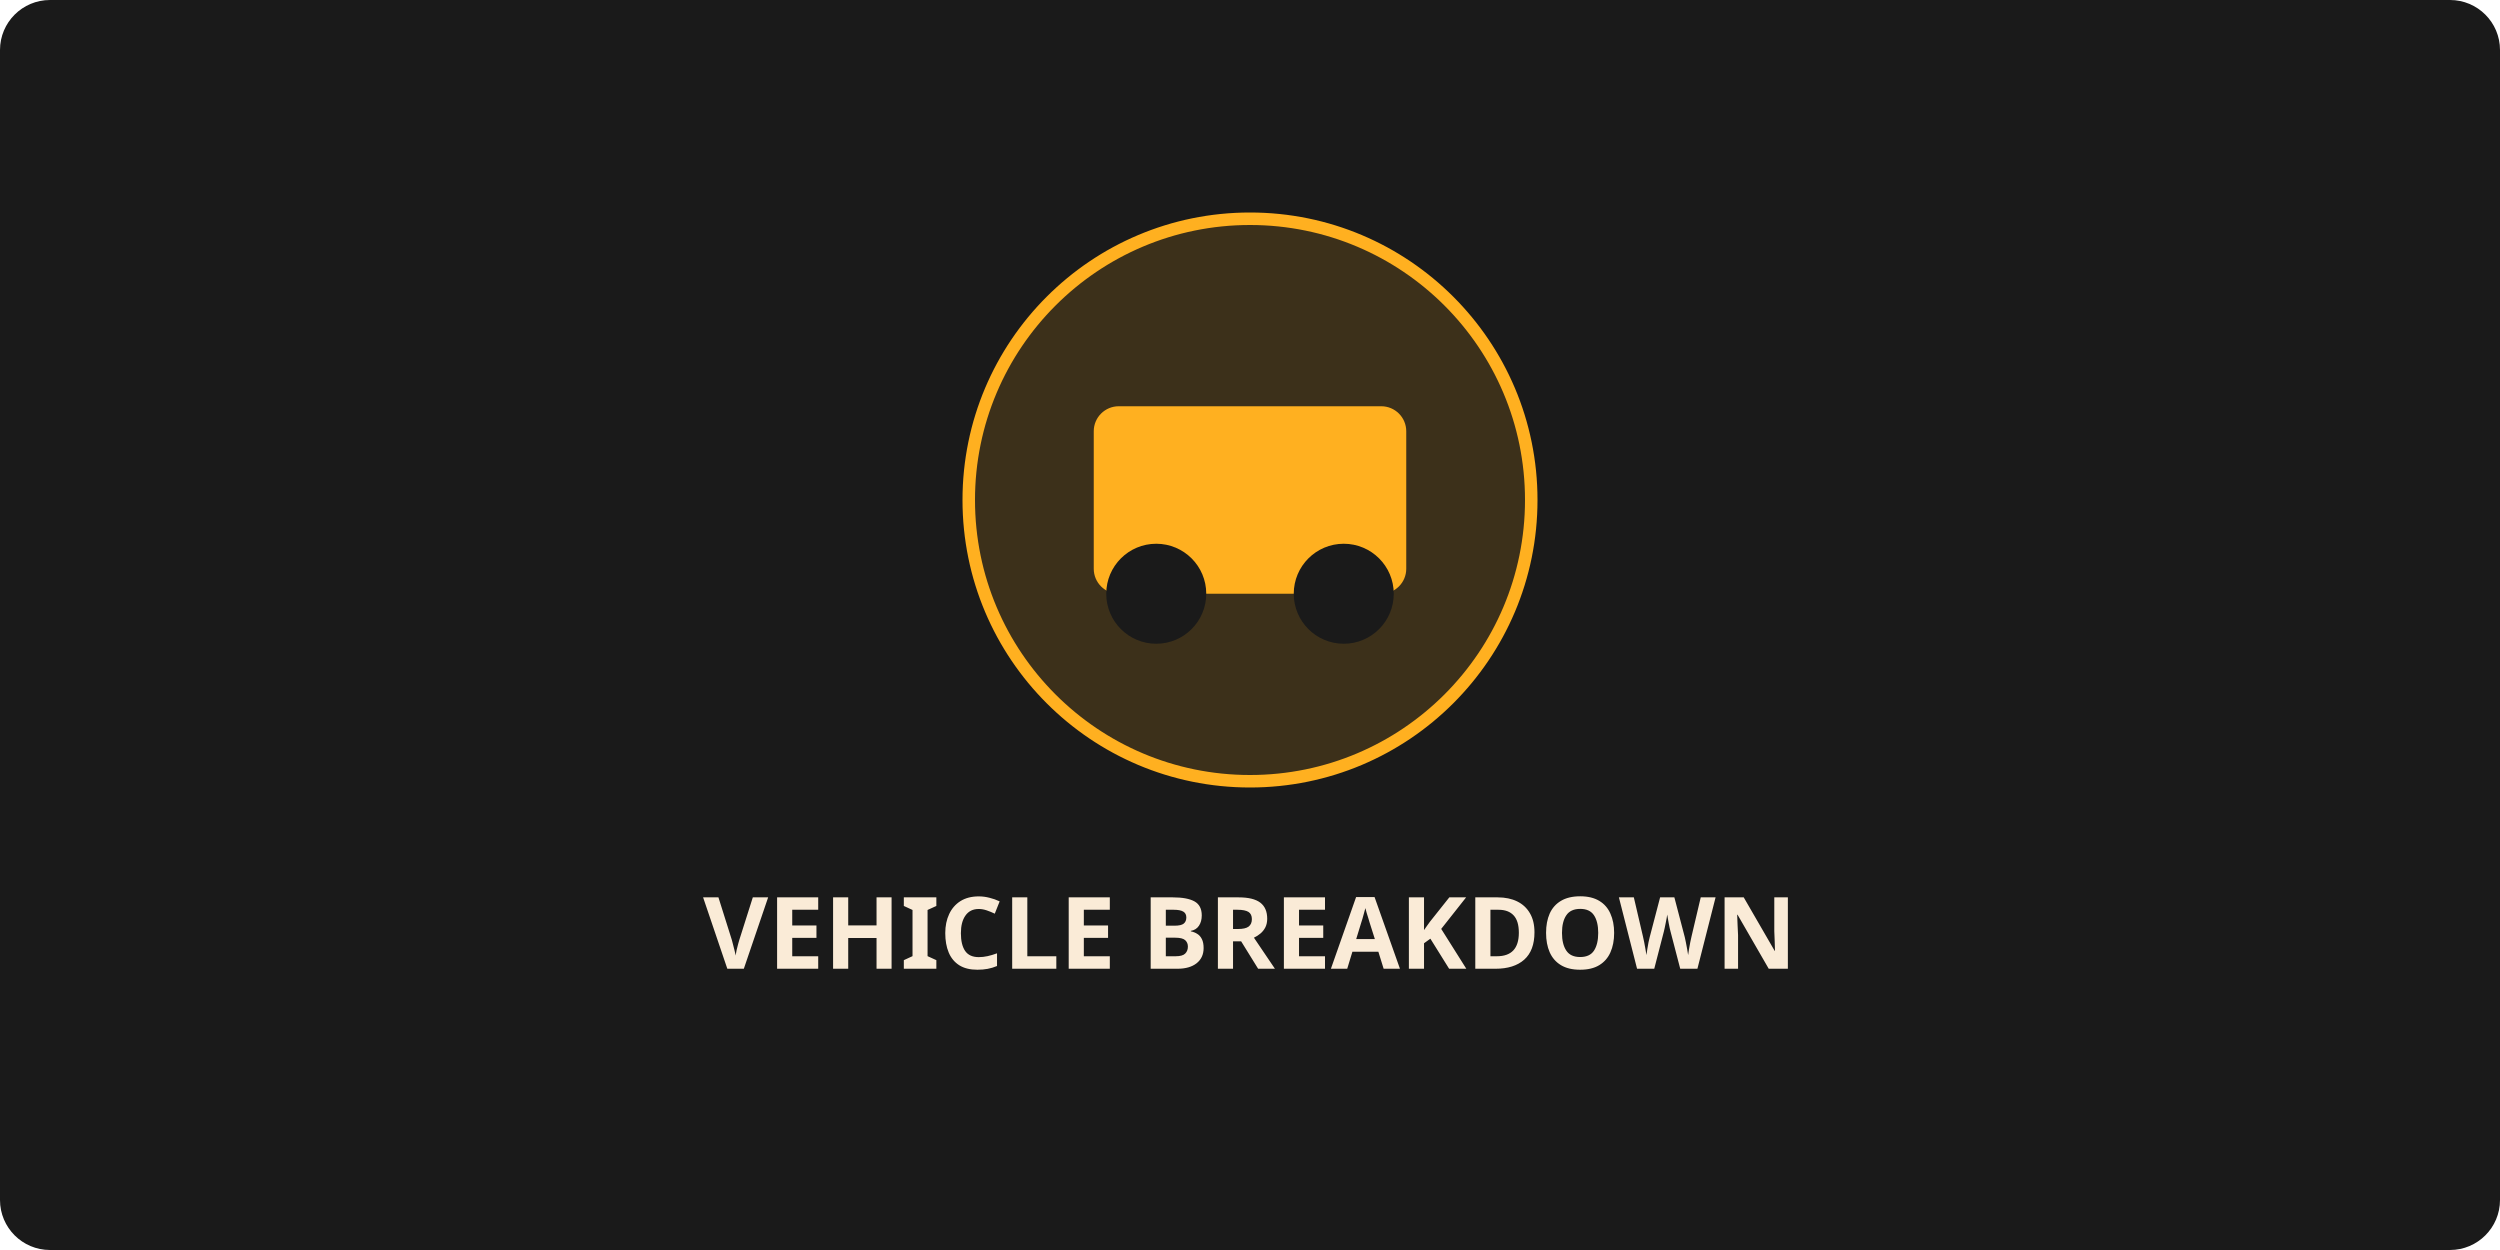
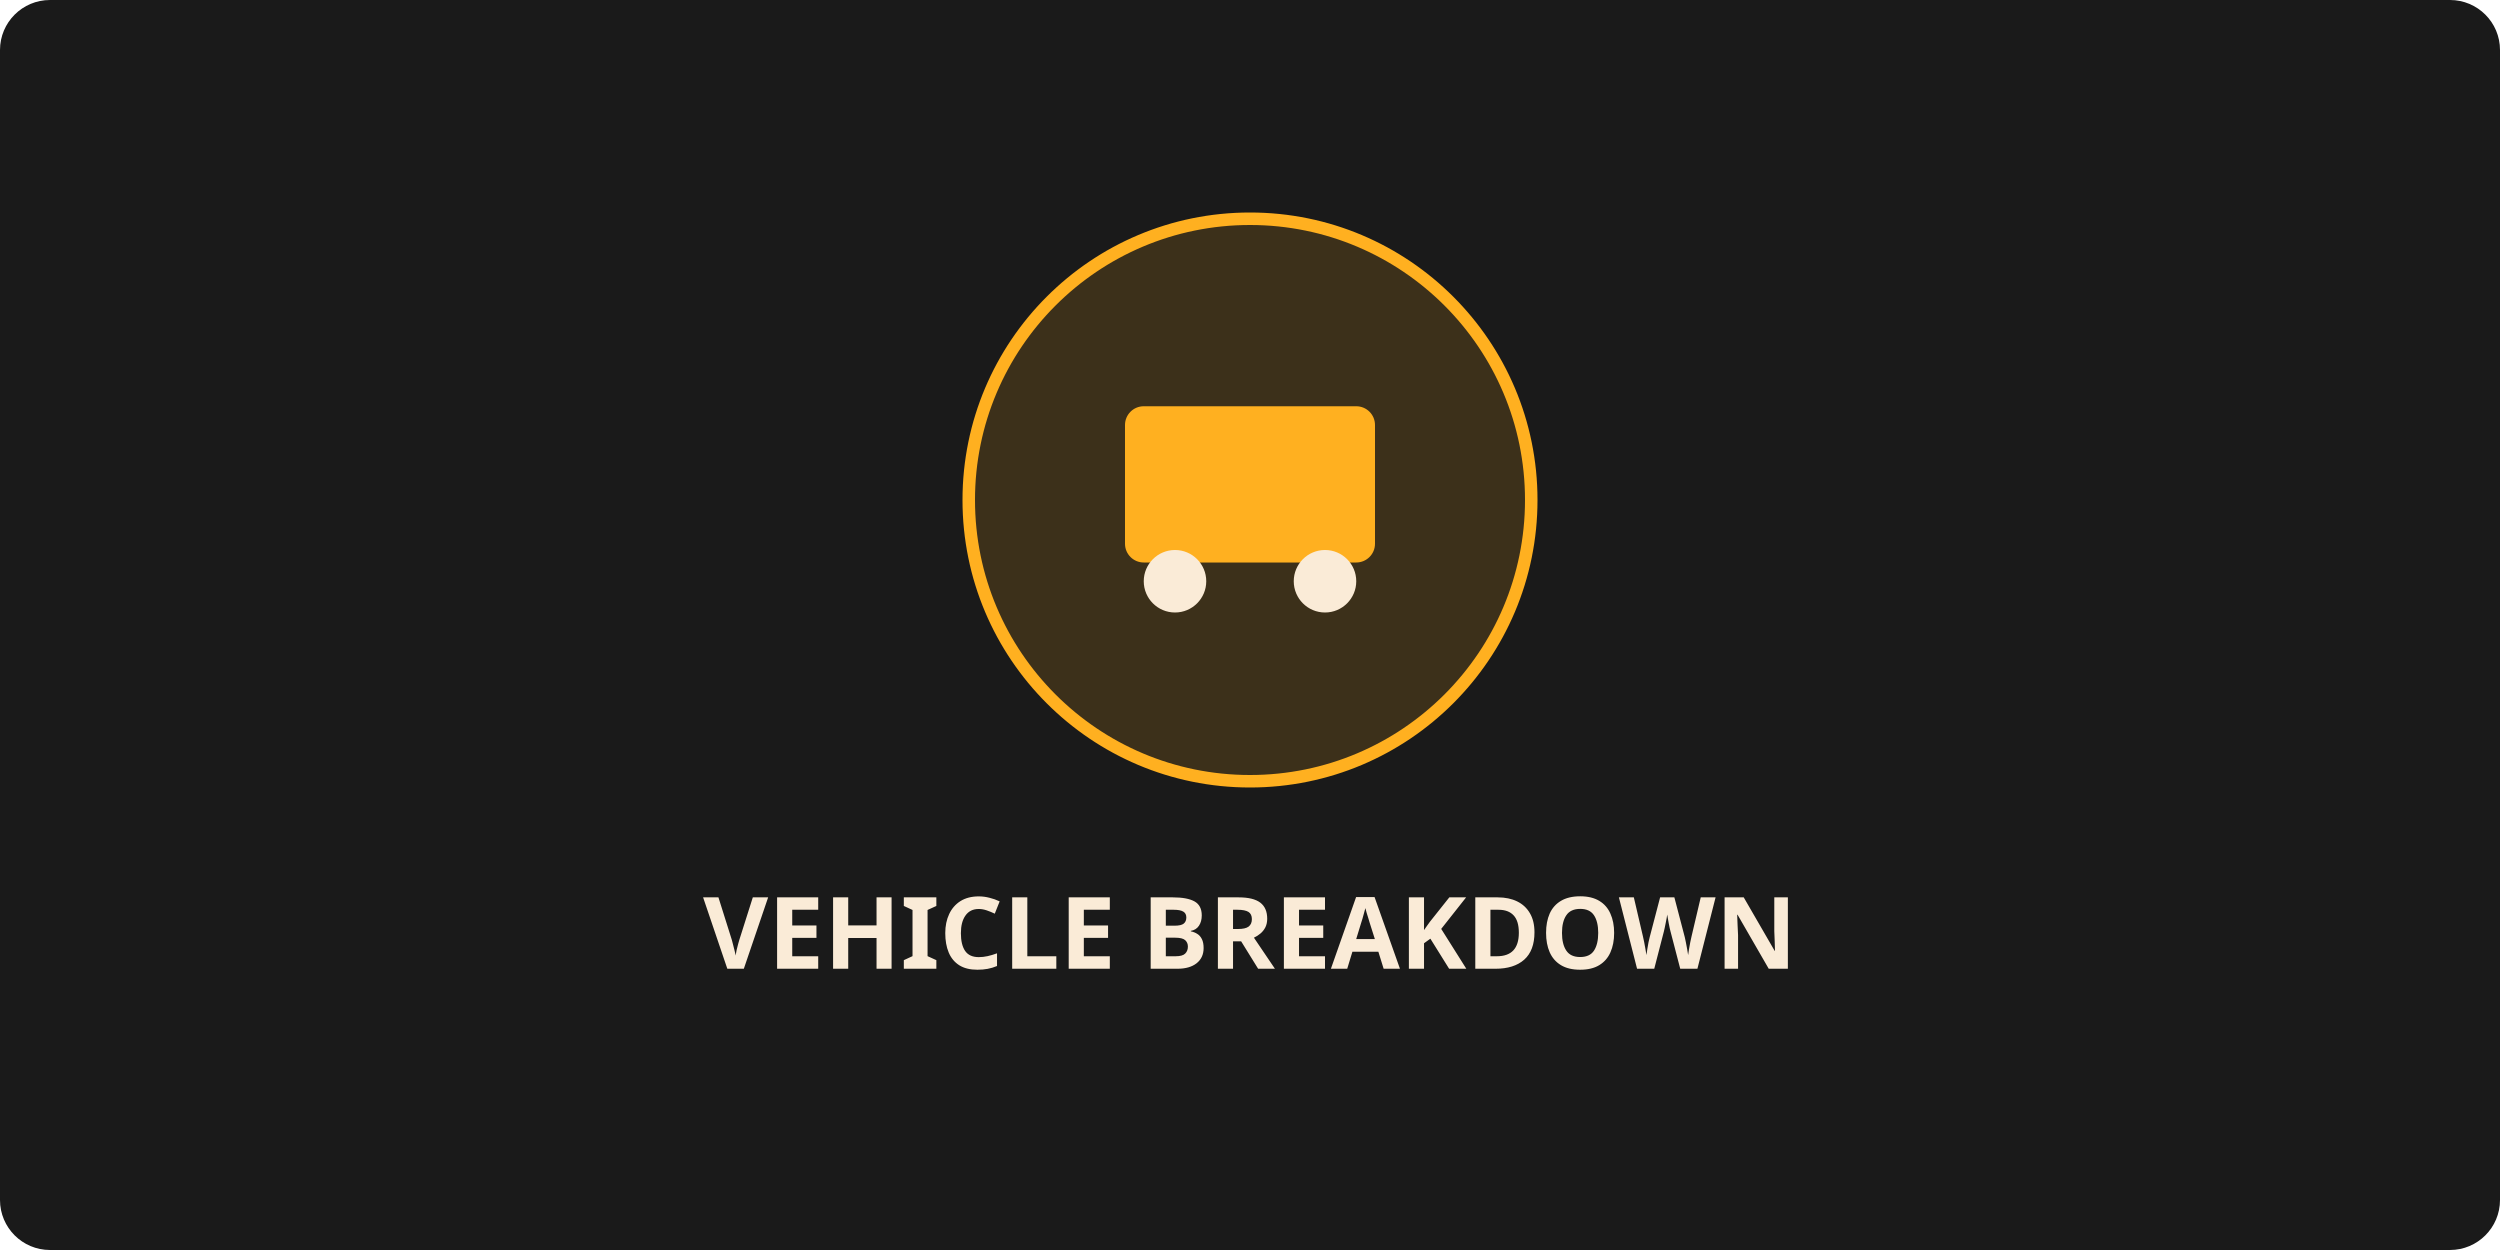
<svg xmlns="http://www.w3.org/2000/svg" viewBox="0 0 400 200">
  <rect width="400" height="200" fill="#1A1A1A" rx="8" />
  <circle cx="200" cy="80" r="45" fill="rgba(255, 176, 32, 0.15)" stroke="#FFB020" stroke-width="2" />
-   <rect x="175" y="65" width="50" height="30" rx="4" fill="#FFB020" />
-   <circle cx="185" cy="95" r="8" fill="#1A1A1A" />
-   <circle cx="215" cy="95" r="8" fill="#1A1A1A" />
+   <rect x="180" y="65" width="40" height="25" rx="3" fill="#FFB020" />
+   <circle cx="188" cy="93" r="5" fill="#FAEBD7" />
+   <circle cx="212" cy="93" r="5" fill="#FAEBD7" />
  <text x="200" y="155" fill="#FAEBD7" font-family="sans-serif" font-weight="700" font-size="16" text-anchor="middle">VEHICLE BREAKDOWN</text>
</svg>
